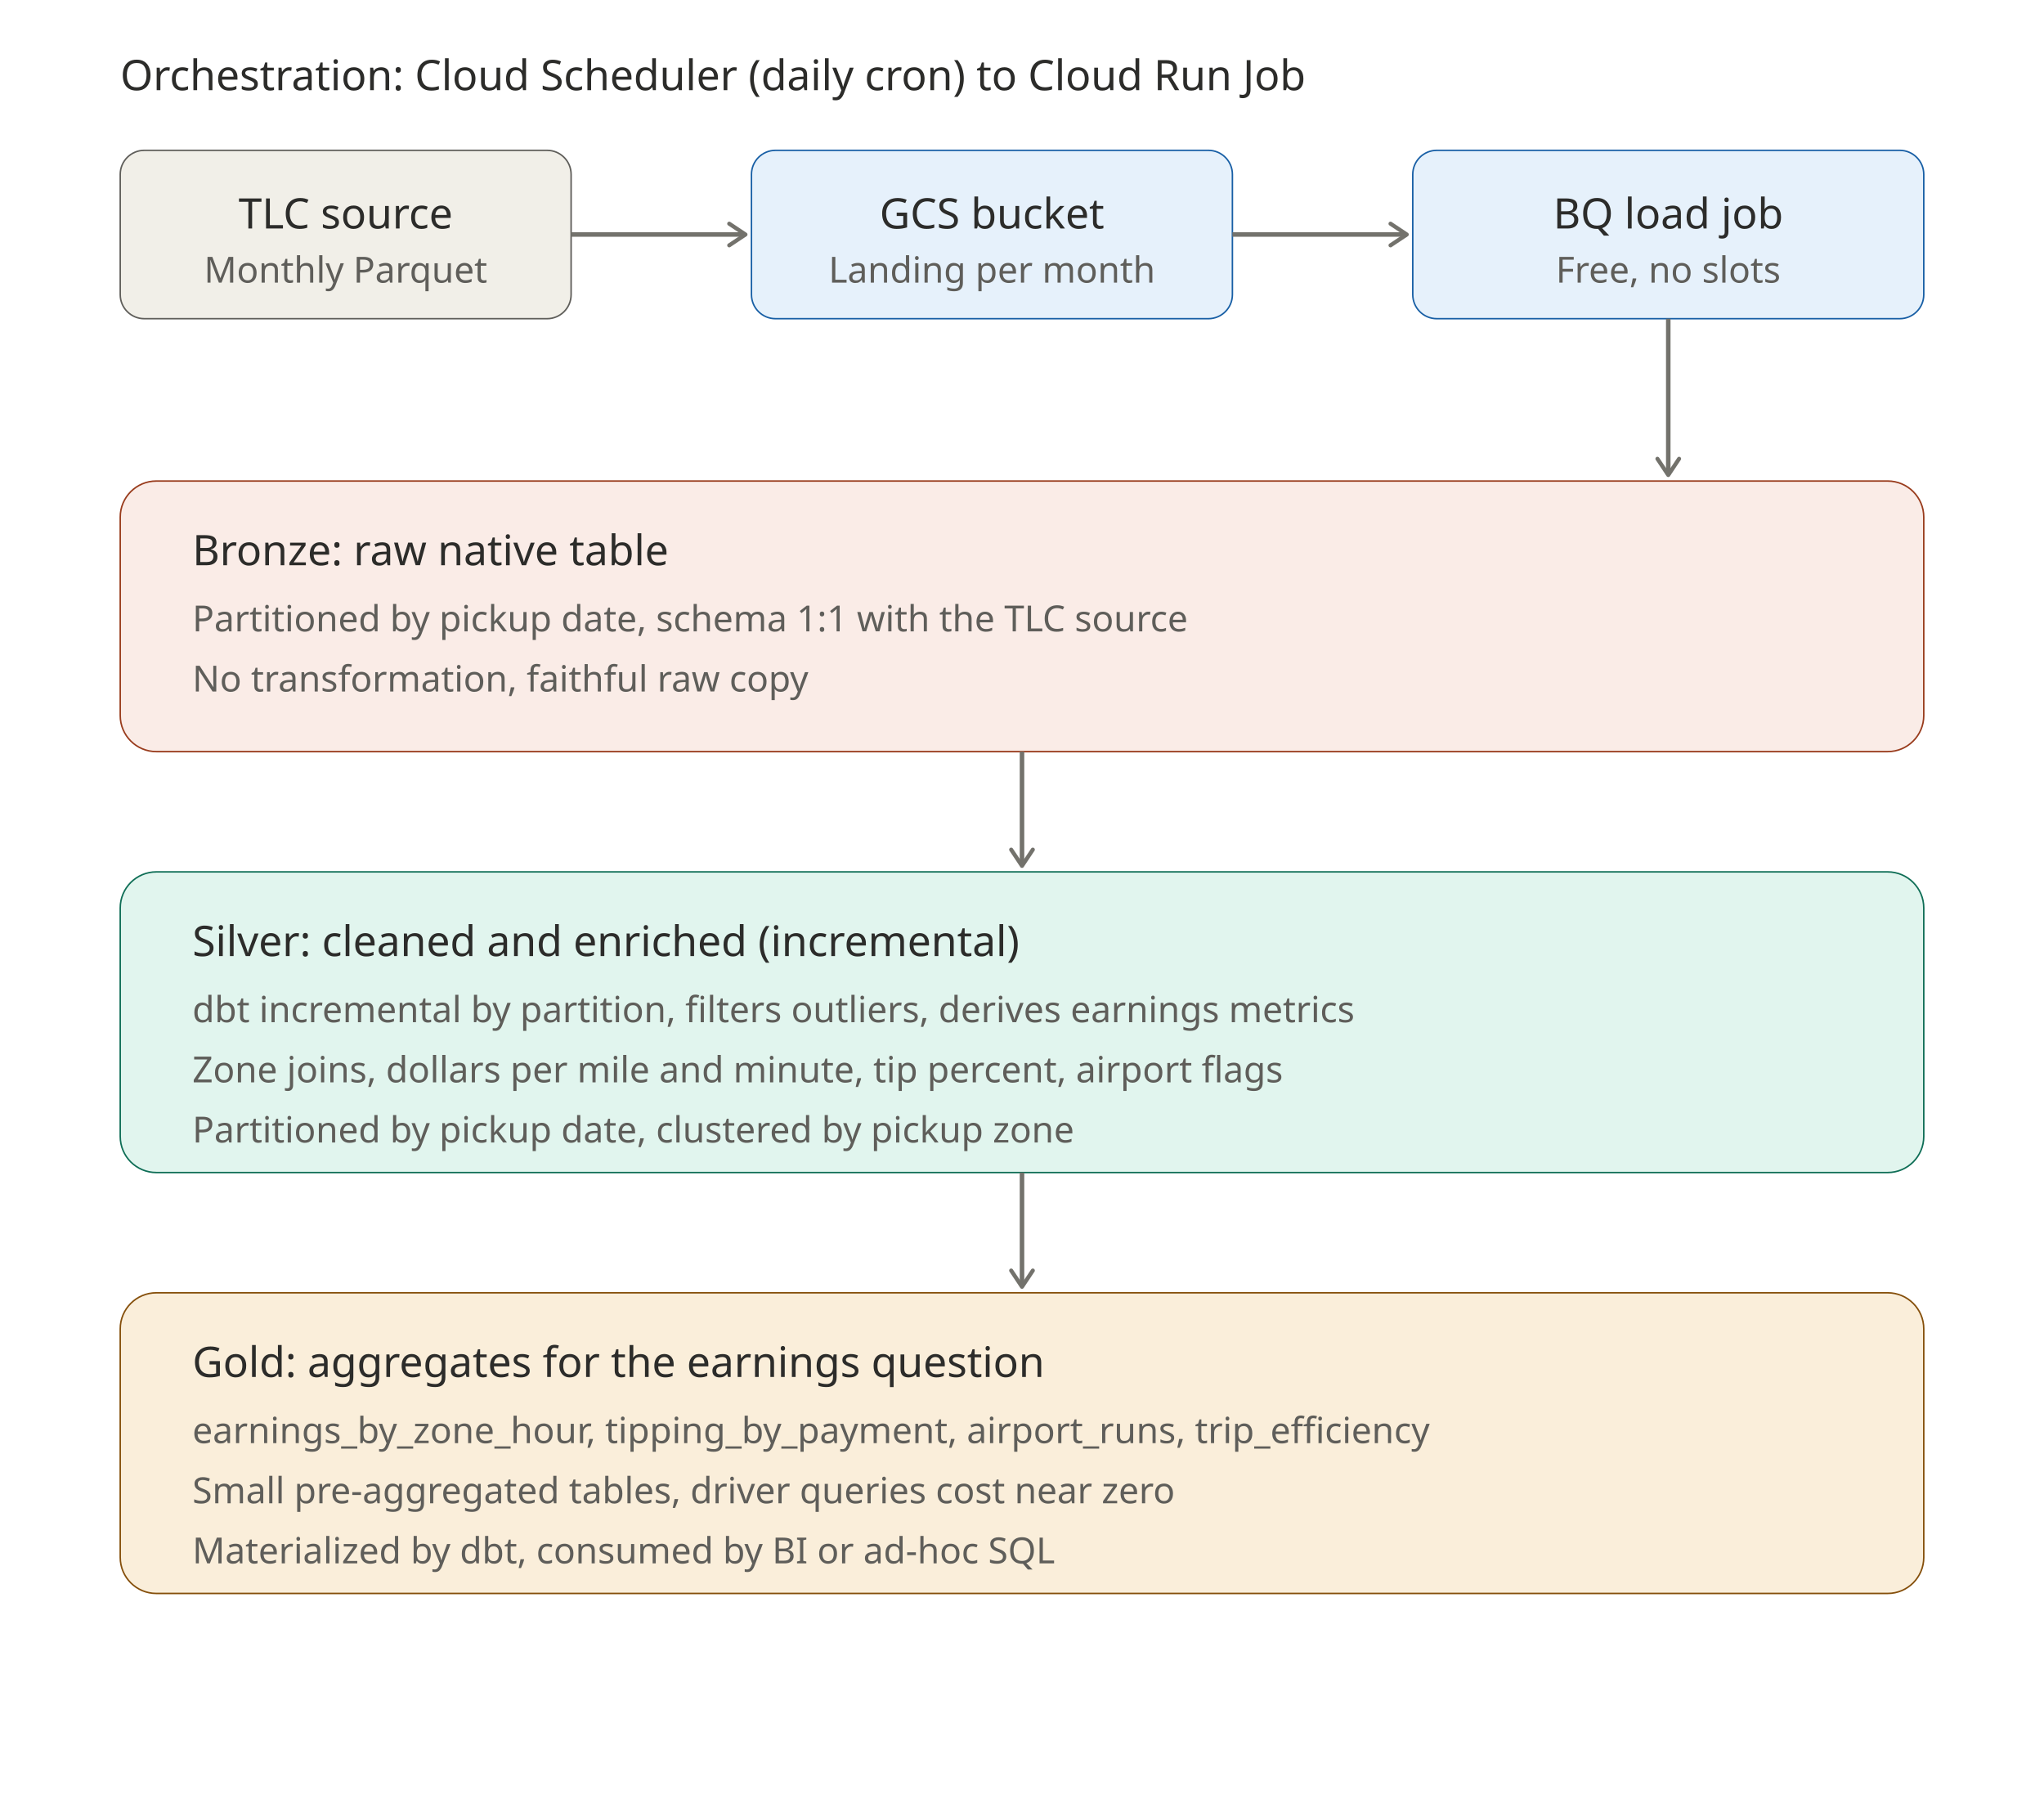
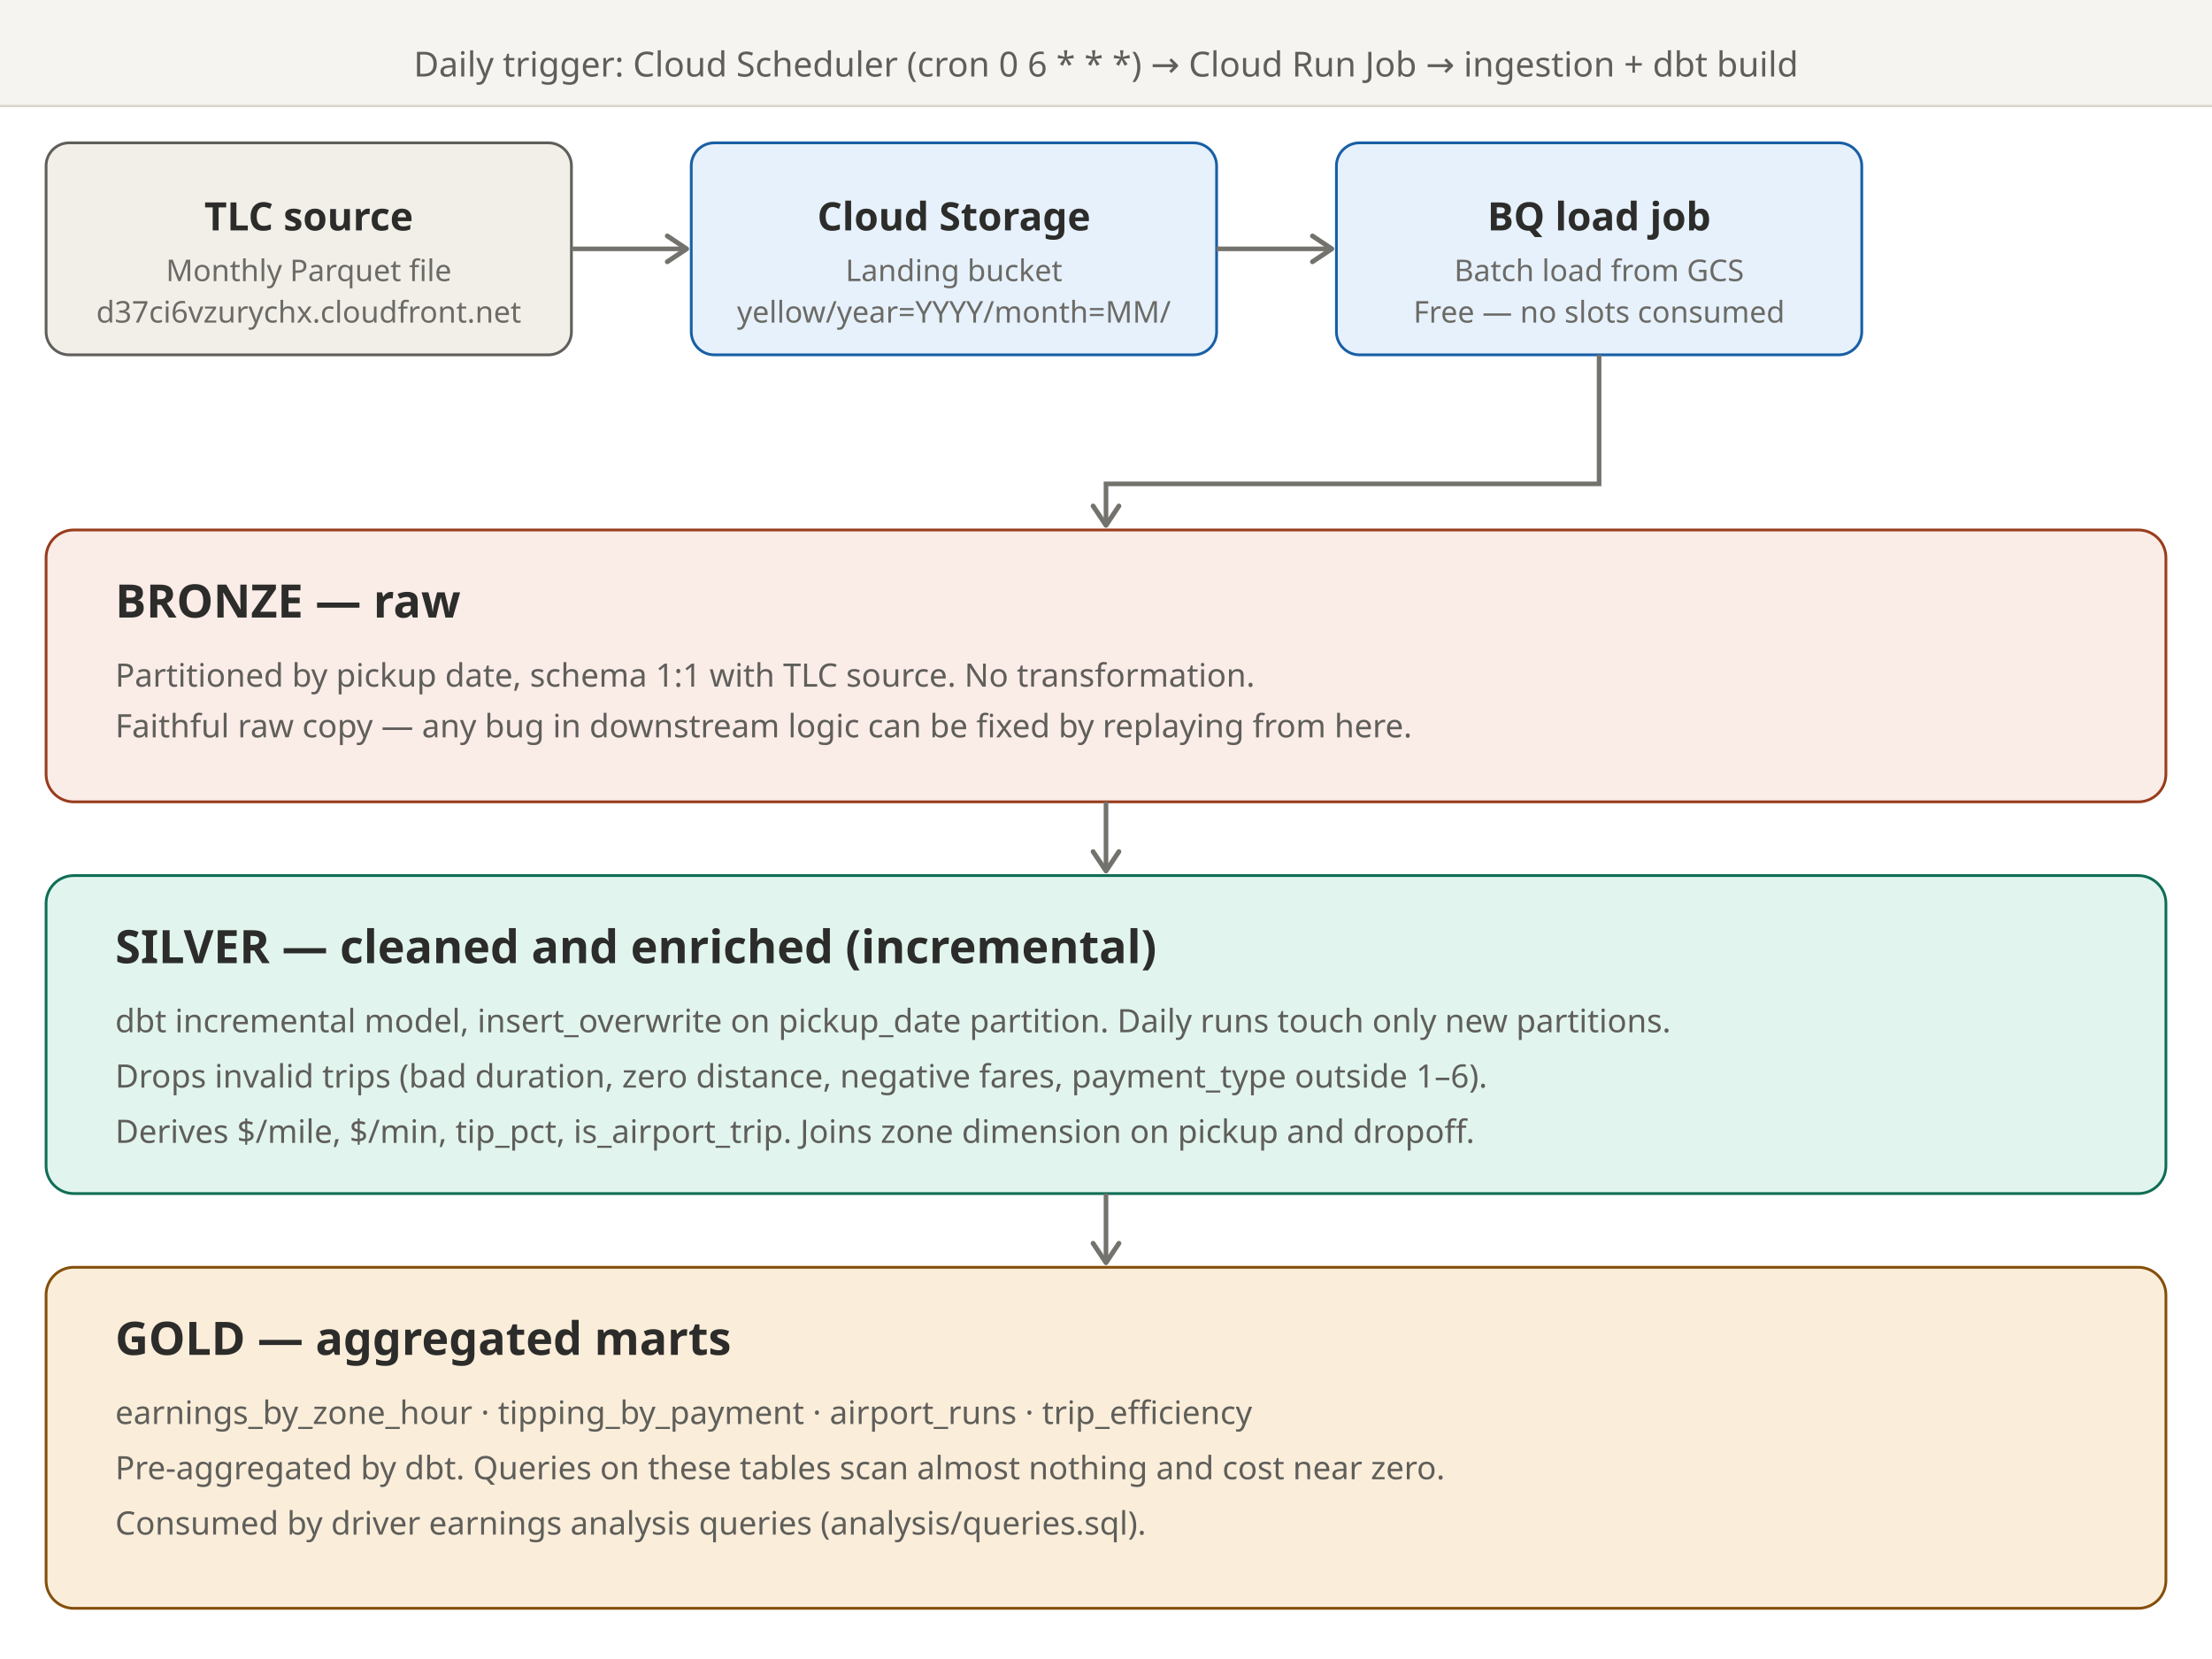
- <svg xmlns="http://www.w3.org/2000/svg" width="100%" viewBox="0 0 680 600" role="img">
+ <svg xmlns="http://www.w3.org/2000/svg" width="960" height="720" viewBox="0 0 960 720" role="img">
  <defs>
-     <marker id="arrow" viewBox="0 0 10 10" refX="8" refY="5" markerWidth="6" markerHeight="6" orient="auto-start-reverse">
+     <marker id="arrow" viewBox="0 0 10 10" refX="8" refY="5" markerWidth="7" markerHeight="7" orient="auto-start-reverse">
      <path d="M2 1L8 5L2 9" fill="none" stroke="#73726c" stroke-width="1.5" stroke-linecap="round" stroke-linejoin="round" />
    </marker>
  </defs>
  <style>
- .t{font-family:sans-serif;font-size:14px;fill:#2c2c2a}
- .th{font-family:sans-serif;font-size:14px;font-weight:500;fill:#2c2c2a}
- .ts{font-family:sans-serif;font-size:12px;fill:#5f5e5a}
- .arr{stroke:#73726c;stroke-width:1.5;fill:none}
+   .orch { font-family: sans-serif; font-size: 15px; fill: #5f5e5a; }
+   .bh   { font-family: sans-serif; font-size: 17px; font-weight: 700; fill: #2c2c2a; }
+   .bs   { font-family: sans-serif; font-size: 13px; fill: #6b6a66; }
+   .sh   { font-family: sans-serif; font-size: 20px; font-weight: 700; fill: #2c2c2a; }
+   .sl   { font-family: sans-serif; font-size: 14px; fill: #5f5e5a; }
+   .arr  { stroke: #73726c; stroke-width: 2; fill: none; }
</style>
-   <text class="th" x="40" y="30">Orchestration: Cloud Scheduler (daily cron) to Cloud Run Job</text>
-   <rect x="40" y="50" width="150" height="56" rx="8" fill="#F1EFE8" stroke="#5F5E5A" stroke-width="0.5" />
-   <text class="th" x="115" y="76" text-anchor="middle">TLC source</text>
-   <text class="ts" x="115" y="94" text-anchor="middle">Monthly Parquet</text>
-   <rect x="250" y="50" width="160" height="56" rx="8" fill="#E6F1FB" stroke="#185FA5" stroke-width="0.5" />
-   <text class="th" x="330" y="76" text-anchor="middle">GCS bucket</text>
-   <text class="ts" x="330" y="94" text-anchor="middle">Landing per month</text>
-   <rect x="470" y="50" width="170" height="56" rx="8" fill="#E6F1FB" stroke="#185FA5" stroke-width="0.5" />
-   <text class="th" x="555" y="76" text-anchor="middle">BQ load job</text>
-   <text class="ts" x="555" y="94" text-anchor="middle">Free, no slots</text>
-   <line x1="190" y1="78" x2="248" y2="78" class="arr" marker-end="url(#arrow)" />
-   <line x1="410" y1="78" x2="468" y2="78" class="arr" marker-end="url(#arrow)" />
-   <rect x="40" y="160" width="600" height="90" rx="12" fill="#FAECE7" stroke="#993C1D" stroke-width="0.5" />
-   <text class="th" x="64" y="188">Bronze: raw native table</text>
-   <text class="ts" x="64" y="210">Partitioned by pickup date, schema 1:1 with the TLC source</text>
-   <text class="ts" x="64" y="230">No transformation, faithful raw copy</text>
-   <line x1="555" y1="106" x2="555" y2="158" class="arr" marker-end="url(#arrow)" />
-   <rect x="40" y="290" width="600" height="100" rx="12" fill="#E1F5EE" stroke="#0F6E56" stroke-width="0.5" />
-   <text class="th" x="64" y="318">Silver: cleaned and enriched (incremental)</text>
-   <text class="ts" x="64" y="340">dbt incremental by partition, filters outliers, derives earnings metrics</text>
-   <text class="ts" x="64" y="360">Zone joins, dollars per mile and minute, tip percent, airport flags</text>
-   <text class="ts" x="64" y="380">Partitioned by pickup date, clustered by pickup zone</text>
-   <line x1="340" y1="250" x2="340" y2="288" class="arr" marker-end="url(#arrow)" />
-   <rect x="40" y="430" width="600" height="100" rx="12" fill="#FAEEDA" stroke="#854F0B" stroke-width="0.5" />
-   <text class="th" x="64" y="458">Gold: aggregates for the earnings question</text>
-   <text class="ts" x="64" y="480">earnings_by_zone_hour, tipping_by_payment, airport_runs, trip_efficiency</text>
-   <text class="ts" x="64" y="500">Small pre-aggregated tables, driver queries cost near zero</text>
-   <text class="ts" x="64" y="520">Materialized by dbt, consumed by BI or ad-hoc SQL</text>
-   <line x1="340" y1="390" x2="340" y2="428" class="arr" marker-end="url(#arrow)" />
+   <rect x="0" y="0" width="960" height="46" rx="0" fill="#F5F4F0" />
+   <line x1="0" y1="46" x2="960" y2="46" stroke="#D8D6CE" stroke-width="1" />
+   <text class="orch" x="480" y="28" text-anchor="middle" dominant-baseline="middle">
+   Daily trigger: Cloud Scheduler (cron 0 6 * * *) → Cloud Run Job → ingestion + dbt build
+ </text>
+   <rect x="20" y="62" width="228" height="92" rx="10" fill="#F1EFE8" stroke="#5F5E5A" stroke-width="1.2" />
+   <text class="bh" x="134" y="100" text-anchor="middle">TLC source</text>
+   <text class="bs" x="134" y="122" text-anchor="middle">Monthly Parquet file</text>
+   <text class="bs" x="134" y="140" text-anchor="middle">d37ci6vzurychx.cloudfront.net</text>
+   <line x1="248" y1="108" x2="298" y2="108" class="arr" marker-end="url(#arrow)" />
+   <rect x="300" y="62" width="228" height="92" rx="10" fill="#E6F1FB" stroke="#185FA5" stroke-width="1.2" />
+   <text class="bh" x="414" y="100" text-anchor="middle">Cloud Storage</text>
+   <text class="bs" x="414" y="122" text-anchor="middle">Landing bucket</text>
+   <text class="bs" x="414" y="140" text-anchor="middle">yellow/year=YYYY/month=MM/</text>
+   <line x1="528" y1="108" x2="578" y2="108" class="arr" marker-end="url(#arrow)" />
+   <rect x="580" y="62" width="228" height="92" rx="10" fill="#E6F1FB" stroke="#185FA5" stroke-width="1.2" />
+   <text class="bh" x="694" y="100" text-anchor="middle">BQ load job</text>
+   <text class="bs" x="694" y="122" text-anchor="middle">Batch load from GCS</text>
+   <text class="bs" x="694" y="140" text-anchor="middle">Free — no slots consumed</text>
+   <polyline points="694,154 694,210 480,210 480,228" class="arr" marker-end="url(#arrow)" />
+   <rect x="20" y="230" width="920" height="118" rx="12" fill="#FAECE7" stroke="#993C1D" stroke-width="1.2" />
+   <text class="sh" x="50" y="268">BRONZE — raw</text>
+   <text class="sl" x="50" y="298">Partitioned by pickup date, schema 1:1 with TLC source. No transformation.</text>
+   <text class="sl" x="50" y="320">Faithful raw copy — any bug in downstream logic can be fixed by replaying from here.</text>
+   <line x1="480" y1="348" x2="480" y2="378" class="arr" marker-end="url(#arrow)" />
+   <rect x="20" y="380" width="920" height="138" rx="12" fill="#E1F5EE" stroke="#0F6E56" stroke-width="1.2" />
+   <text class="sh" x="50" y="418">SILVER — cleaned and enriched (incremental)</text>
+   <text class="sl" x="50" y="448">dbt incremental model, insert_overwrite on pickup_date partition. Daily runs touch only new partitions.</text>
+   <text class="sl" x="50" y="472">Drops invalid trips (bad duration, zero distance, negative fares, payment_type outside 1–6).</text>
+   <text class="sl" x="50" y="496">Derives $/mile, $/min, tip_pct, is_airport_trip. Joins zone dimension on pickup and dropoff.</text>
+   <line x1="480" y1="518" x2="480" y2="548" class="arr" marker-end="url(#arrow)" />
+   <rect x="20" y="550" width="920" height="148" rx="12" fill="#FAEEDA" stroke="#854F0B" stroke-width="1.2" />
+   <text class="sh" x="50" y="588">GOLD — aggregated marts</text>
+   <text class="sl" x="50" y="618">earnings_by_zone_hour · tipping_by_payment · airport_runs · trip_efficiency</text>
+   <text class="sl" x="50" y="642">Pre-aggregated by dbt. Queries on these tables scan almost nothing and cost near zero.</text>
+   <text class="sl" x="50" y="666">Consumed by driver earnings analysis queries (analysis/queries.sql).</text>
</svg>
